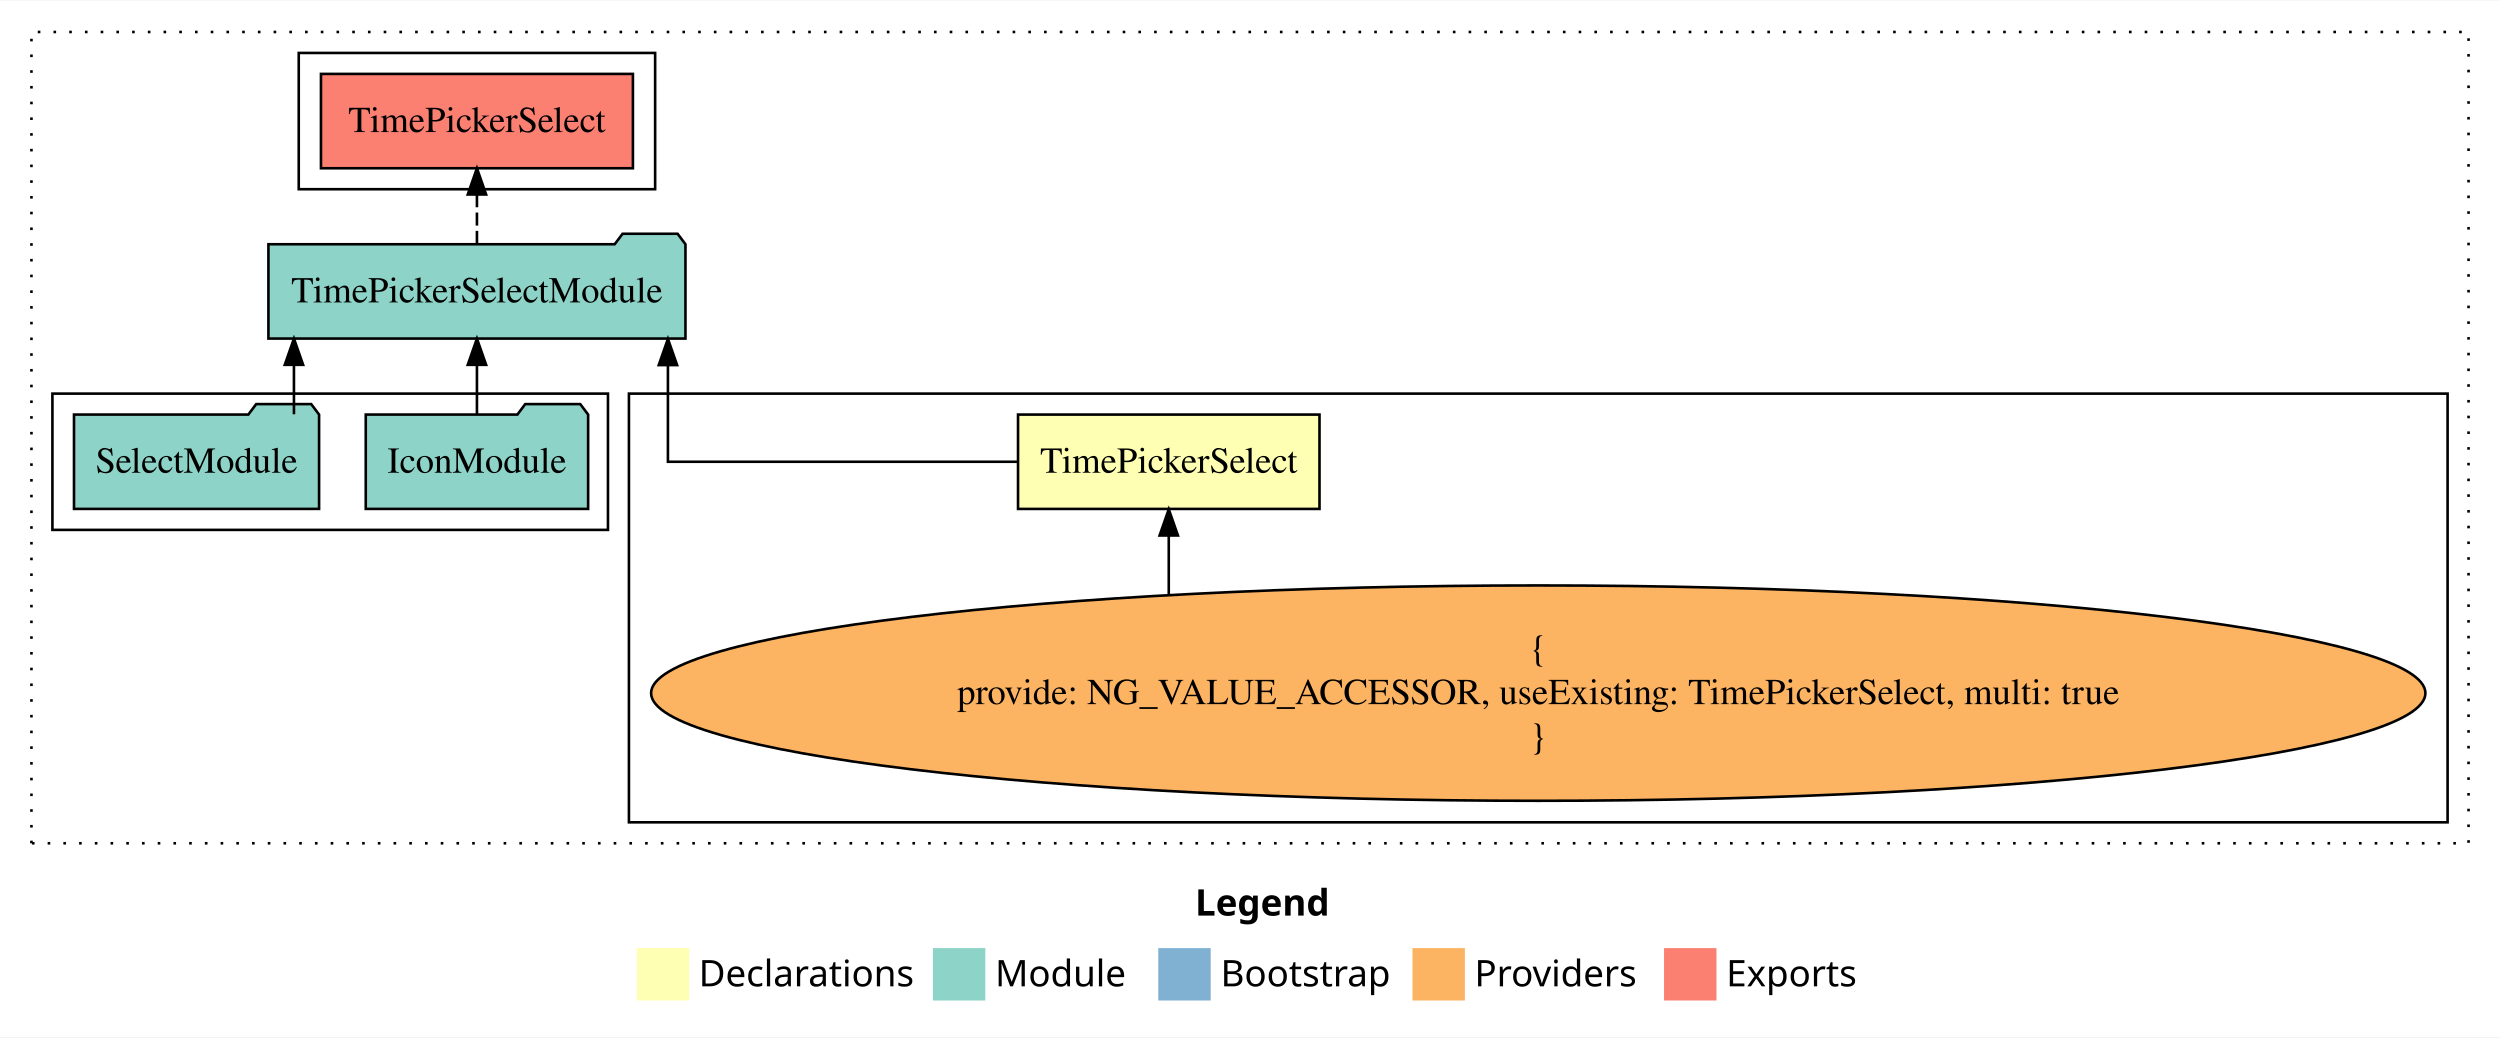
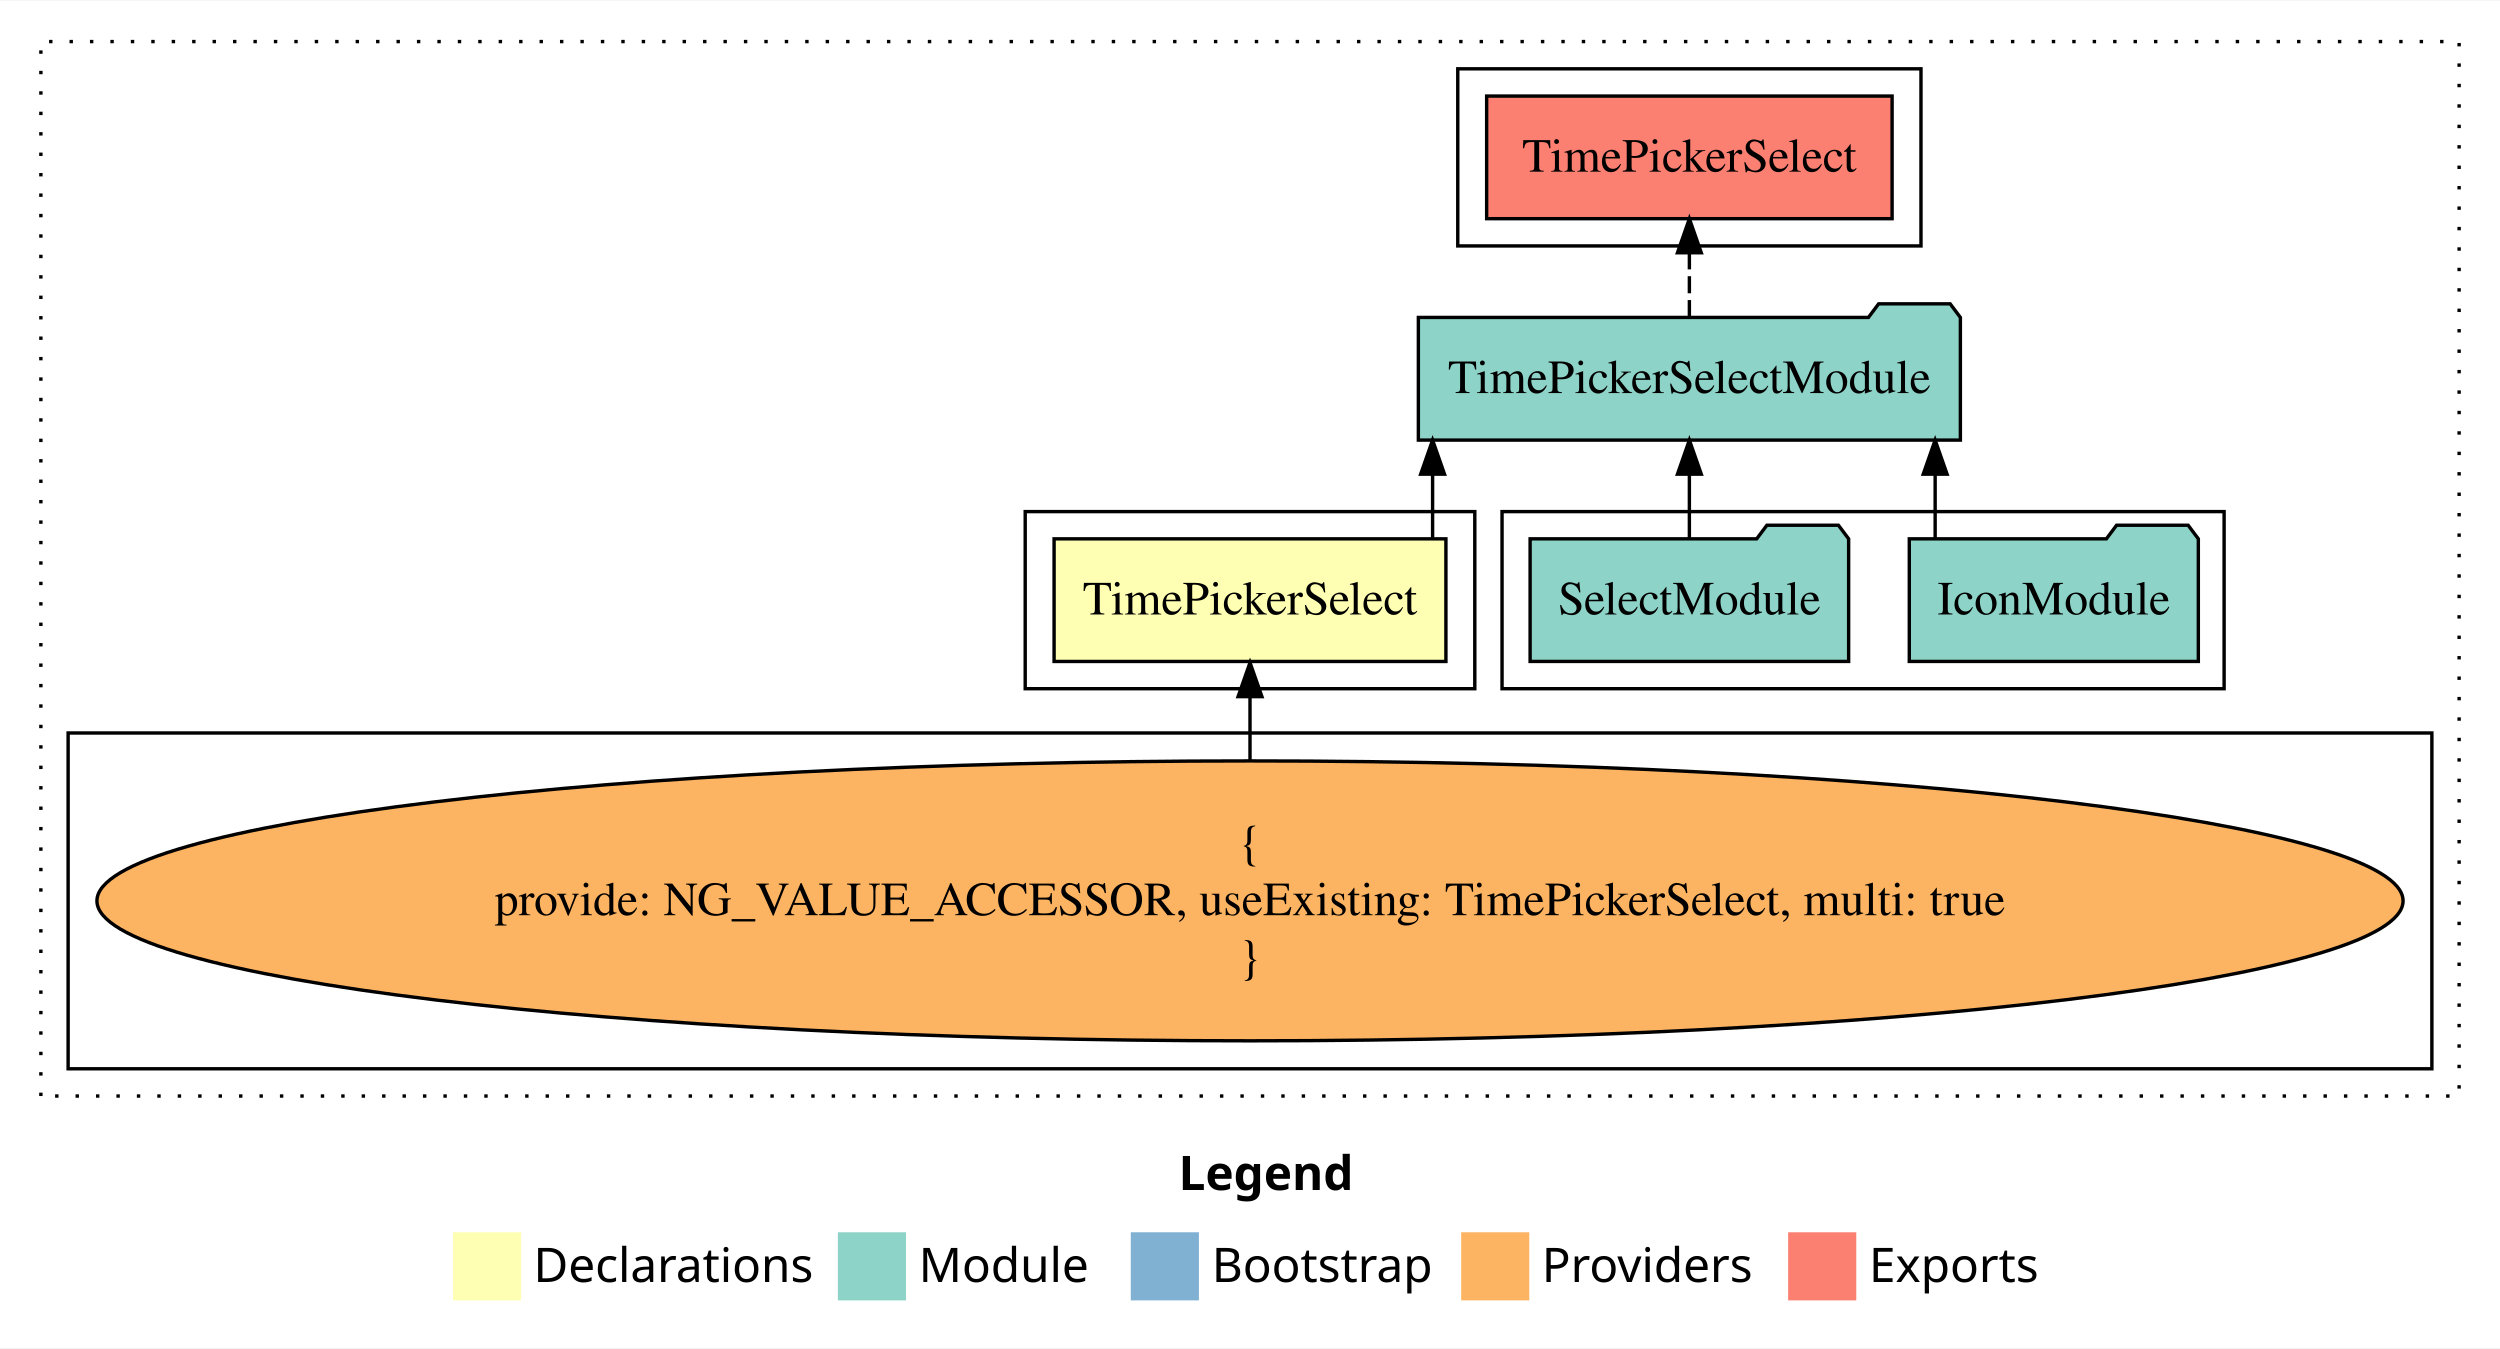
- <svg xmlns="http://www.w3.org/2000/svg" width="954pt" height="396pt" viewBox="0.00 0.00 954.00 395.59">
+ <svg xmlns="http://www.w3.org/2000/svg" width="734pt" height="396pt" viewBox="0.00 0.00 734.00 395.59">
  <g id="graph0" class="graph" transform="scale(1 1) rotate(0) translate(4 391.59)">
-     <polygon fill="white" stroke="transparent" points="-4,4 -4,-391.59 950,-391.59 950,4 -4,4" />
-     <text text-anchor="start" x="452.01" y="-42.4" font-family="Times-12" font-weight="bold" font-size="14.00">Legend</text>
-     <polygon fill="#ffffb3" stroke="transparent" points="239,-10 239,-30 259,-30 259,-10 239,-10" />
-     <text text-anchor="start" x="262.63" y="-15.4" font-family="Times-12" font-size="14.00">  Declarations</text>
-     <polygon fill="#8dd3c7" stroke="transparent" points="352,-10 352,-30 372,-30 372,-10 352,-10" />
-     <text text-anchor="start" x="375.73" y="-15.4" font-family="Times-12" font-size="14.00">  Module</text>
-     <polygon fill="#80b1d3" stroke="transparent" points="438,-10 438,-30 458,-30 458,-10 438,-10" />
-     <text text-anchor="start" x="461.78" y="-15.4" font-family="Times-12" font-size="14.00">  Bootstrap</text>
-     <polygon fill="#fdb462" stroke="transparent" points="535,-10 535,-30 555,-30 555,-10 535,-10" />
-     <text text-anchor="start" x="558.67" y="-15.4" font-family="Times-12" font-size="14.00">  Providers</text>
-     <polygon fill="#fb8072" stroke="transparent" points="631,-10 631,-30 651,-30 651,-10 631,-10" />
-     <text text-anchor="start" x="654.73" y="-15.4" font-family="Times-12" font-size="14.00">  Exports</text>
+     <polygon fill="white" stroke="transparent" points="-4,4 -4,-391.59 730,-391.59 730,4 -4,4" />
+     <text text-anchor="start" x="342.01" y="-42.4" font-family="Times-12" font-weight="bold" font-size="14.00">Legend</text>
+     <polygon fill="#ffffb3" stroke="transparent" points="129,-10 129,-30 149,-30 149,-10 129,-10" />
+     <text text-anchor="start" x="152.63" y="-15.4" font-family="Times-12" font-size="14.00">  Declarations</text>
+     <polygon fill="#8dd3c7" stroke="transparent" points="242,-10 242,-30 262,-30 262,-10 242,-10" />
+     <text text-anchor="start" x="265.73" y="-15.4" font-family="Times-12" font-size="14.00">  Module</text>
+     <polygon fill="#80b1d3" stroke="transparent" points="328,-10 328,-30 348,-30 348,-10 328,-10" />
+     <text text-anchor="start" x="351.78" y="-15.4" font-family="Times-12" font-size="14.00">  Bootstrap</text>
+     <polygon fill="#fdb462" stroke="transparent" points="425,-10 425,-30 445,-30 445,-10 425,-10" />
+     <text text-anchor="start" x="448.67" y="-15.4" font-family="Times-12" font-size="14.00">  Providers</text>
+     <polygon fill="#fb8072" stroke="transparent" points="521,-10 521,-30 541,-30 541,-10 521,-10" />
+     <text text-anchor="start" x="544.73" y="-15.4" font-family="Times-12" font-size="14.00">  Exports</text>
    <g id="clust1" class="cluster">
-       <polygon fill="none" stroke="black" stroke-dasharray="1,5" points="8,-70 8,-379.59 938,-379.59 938,-70 8,-70" />
+       <polygon fill="none" stroke="black" stroke-dasharray="1,5" points="8,-70 8,-379.59 718,-379.59 718,-70 8,-70" />
+     </g>
+     <g id="clust4" class="cluster">
+       <polygon fill="none" stroke="black" points="437,-189.59 437,-241.59 649,-241.59 649,-189.59 437,-189.59" />
+     </g>
+     <g id="clust2" class="cluster">
+       <polygon fill="none" stroke="black" points="297,-189.59 297,-241.59 429,-241.59 429,-189.59 297,-189.59" />
+     </g>
+     <g id="clust3" class="cluster">
+       <polygon fill="none" stroke="black" points="16,-78 16,-176.59 710,-176.59 710,-78 16,-78" />
    </g>
    <g id="clust5" class="cluster">
-       <polygon fill="none" stroke="black" points="110,-319.59 110,-371.59 246,-371.59 246,-319.59 110,-319.59" />
-     </g>
-     <g id="clust3" class="cluster">
-       <polygon fill="none" stroke="black" points="236,-78 236,-241.59 930,-241.59 930,-78 236,-78" />
-     </g>
-     <g id="clust4" class="cluster">
-       <polygon fill="none" stroke="black" points="16,-189.59 16,-241.59 228,-241.59 228,-189.59 16,-189.59" />
+       <polygon fill="none" stroke="black" points="424,-319.59 424,-371.59 560,-371.59 560,-319.59 424,-319.59" />
    </g>
    <g id="node1" class="node">
-       <polygon fill="#ffffb3" stroke="black" points="499.52,-233.59 384.48,-233.59 384.48,-197.59 499.52,-197.59 499.52,-233.59" />
-       <text text-anchor="middle" x="442" y="-211.39" font-family="Times,serif" font-size="14.00">TimePickerSelect</text>
+       <polygon fill="#ffffb3" stroke="black" points="420.52,-233.59 305.48,-233.59 305.48,-197.59 420.52,-197.59 420.52,-233.59" />
+       <text text-anchor="middle" x="363" y="-211.39" font-family="Times,serif" font-size="14.00">TimePickerSelect</text>
    </g>
    <g id="node2" class="node">
-       <polygon fill="#8dd3c7" stroke="black" points="257.57,-298.59 254.57,-302.59 233.57,-302.59 230.57,-298.59 98.43,-298.59 98.43,-262.59 257.57,-262.59 257.57,-298.59" />
-       <text text-anchor="middle" x="178" y="-276.39" font-family="Times,serif" font-size="14.00">TimePickerSelectModule</text>
+       <polygon fill="#8dd3c7" stroke="black" points="571.57,-298.59 568.57,-302.59 547.57,-302.59 544.57,-298.59 412.43,-298.59 412.43,-262.59 571.57,-262.59 571.57,-298.59" />
+       <text text-anchor="middle" x="492" y="-276.39" font-family="Times,serif" font-size="14.00">TimePickerSelectModule</text>
    </g>
    <g id="edge1" class="edge">
-       <path fill="none" stroke="black" d="M384.4,-215.59C328.13,-215.59 250.88,-215.59 250.88,-215.59 250.88,-215.59 250.88,-252.48 250.88,-252.48" />
-       <polygon fill="black" stroke="black" points="247.38,-252.48 250.88,-262.48 254.38,-252.48 247.38,-252.48" />
+       <path fill="none" stroke="black" d="M416.61,-233.7C416.61,-233.7 416.61,-252.58 416.61,-252.58" />
+       <polygon fill="black" stroke="black" points="413.11,-252.58 416.61,-262.58 420.11,-252.58 413.11,-252.58" />
    </g>
    <g id="node6" class="node">
-       <polygon fill="#fb8072" stroke="black" points="237.52,-363.59 118.48,-363.59 118.48,-327.59 237.52,-327.59 237.52,-363.59" />
-       <text text-anchor="middle" x="178" y="-341.39" font-family="Times,serif" font-size="14.00">TimePickerSelect </text>
+       <polygon fill="#fb8072" stroke="black" points="551.52,-363.59 432.48,-363.59 432.48,-327.59 551.52,-327.59 551.52,-363.59" />
+       <text text-anchor="middle" x="492" y="-341.39" font-family="Times,serif" font-size="14.00">TimePickerSelect </text>
    </g>
    <g id="edge5" class="edge">
-       <path fill="none" stroke="black" stroke-dasharray="5,2" d="M178,-298.7C178,-298.7 178,-317.58 178,-317.58" />
-       <polygon fill="black" stroke="black" points="174.5,-317.58 178,-327.58 181.5,-317.58 174.5,-317.58" />
+       <path fill="none" stroke="black" stroke-dasharray="5,2" d="M492,-298.7C492,-298.7 492,-317.58 492,-317.58" />
+       <polygon fill="black" stroke="black" points="488.5,-317.58 492,-327.58 495.5,-317.58 488.5,-317.58" />
    </g>
    <g id="node3" class="node">
-       <ellipse fill="#fdb462" stroke="black" cx="583" cy="-127.3" rx="338.54" ry="41.09" />
-       <text text-anchor="middle" x="583" y="-139.9" font-family="Times,serif" font-size="14.00">{</text>
-       <text text-anchor="middle" x="583" y="-123.1" font-family="Times,serif" font-size="14.00">    provide: NG_VALUE_ACCESSOR, useExisting: TimePickerSelect, multi: true</text>
-       <text text-anchor="middle" x="583" y="-106.3" font-family="Times,serif" font-size="14.00">}</text>
+       <ellipse fill="#fdb462" stroke="black" cx="363" cy="-127.3" rx="338.54" ry="41.09" />
+       <text text-anchor="middle" x="363" y="-139.9" font-family="Times,serif" font-size="14.00">{</text>
+       <text text-anchor="middle" x="363" y="-123.1" font-family="Times,serif" font-size="14.00">    provide: NG_VALUE_ACCESSOR, useExisting: TimePickerSelect, multi: true</text>
+       <text text-anchor="middle" x="363" y="-106.3" font-family="Times,serif" font-size="14.00">}</text>
    </g>
    <g id="edge2" class="edge">
-       <path fill="none" stroke="black" d="M442,-165C442,-165 442,-187.45 442,-187.45" />
-       <polygon fill="black" stroke="black" points="438.5,-187.45 442,-197.45 445.5,-187.45 438.5,-187.45" />
+       <path fill="none" stroke="black" d="M363,-168.6C363,-168.6 363,-187.26 363,-187.26" />
+       <polygon fill="black" stroke="black" points="359.5,-187.26 363,-197.26 366.5,-187.26 359.5,-187.26" />
    </g>
    <g id="node4" class="node">
-       <polygon fill="#8dd3c7" stroke="black" points="220.43,-233.59 217.43,-237.59 196.43,-237.59 193.43,-233.59 135.57,-233.59 135.57,-197.59 220.43,-197.59 220.43,-233.59" />
-       <text text-anchor="middle" x="178" y="-211.39" font-family="Times,serif" font-size="14.00">IconModule</text>
+       <polygon fill="#8dd3c7" stroke="black" points="641.43,-233.59 638.43,-237.59 617.43,-237.59 614.43,-233.59 556.57,-233.59 556.57,-197.59 641.43,-197.59 641.43,-233.59" />
+       <text text-anchor="middle" x="599" y="-211.39" font-family="Times,serif" font-size="14.00">IconModule</text>
    </g>
    <g id="edge3" class="edge">
-       <path fill="none" stroke="black" d="M178,-233.7C178,-233.7 178,-252.58 178,-252.58" />
-       <polygon fill="black" stroke="black" points="174.5,-252.58 178,-262.58 181.5,-252.58 174.5,-252.58" />
+       <path fill="none" stroke="black" d="M564.16,-233.7C564.16,-233.7 564.16,-252.58 564.16,-252.58" />
+       <polygon fill="black" stroke="black" points="560.66,-252.58 564.16,-262.58 567.66,-252.58 560.66,-252.58" />
    </g>
    <g id="node5" class="node">
-       <polygon fill="#8dd3c7" stroke="black" points="117.76,-233.59 114.76,-237.59 93.76,-237.59 90.76,-233.59 24.24,-233.59 24.24,-197.59 117.76,-197.59 117.76,-233.59" />
-       <text text-anchor="middle" x="71" y="-211.39" font-family="Times,serif" font-size="14.00">SelectModule</text>
+       <polygon fill="#8dd3c7" stroke="black" points="538.76,-233.59 535.76,-237.59 514.76,-237.59 511.76,-233.59 445.24,-233.59 445.24,-197.59 538.76,-197.59 538.76,-233.59" />
+       <text text-anchor="middle" x="492" y="-211.39" font-family="Times,serif" font-size="14.00">SelectModule</text>
    </g>
    <g id="edge4" class="edge">
-       <path fill="none" stroke="black" d="M108.17,-233.7C108.17,-233.7 108.17,-252.58 108.17,-252.58" />
-       <polygon fill="black" stroke="black" points="104.67,-252.58 108.17,-262.58 111.67,-252.58 104.67,-252.58" />
+       <path fill="none" stroke="black" d="M492,-233.7C492,-233.7 492,-252.58 492,-252.58" />
+       <polygon fill="black" stroke="black" points="488.5,-252.58 492,-262.58 495.5,-252.58 488.5,-252.58" />
    </g>
  </g>
</svg>
